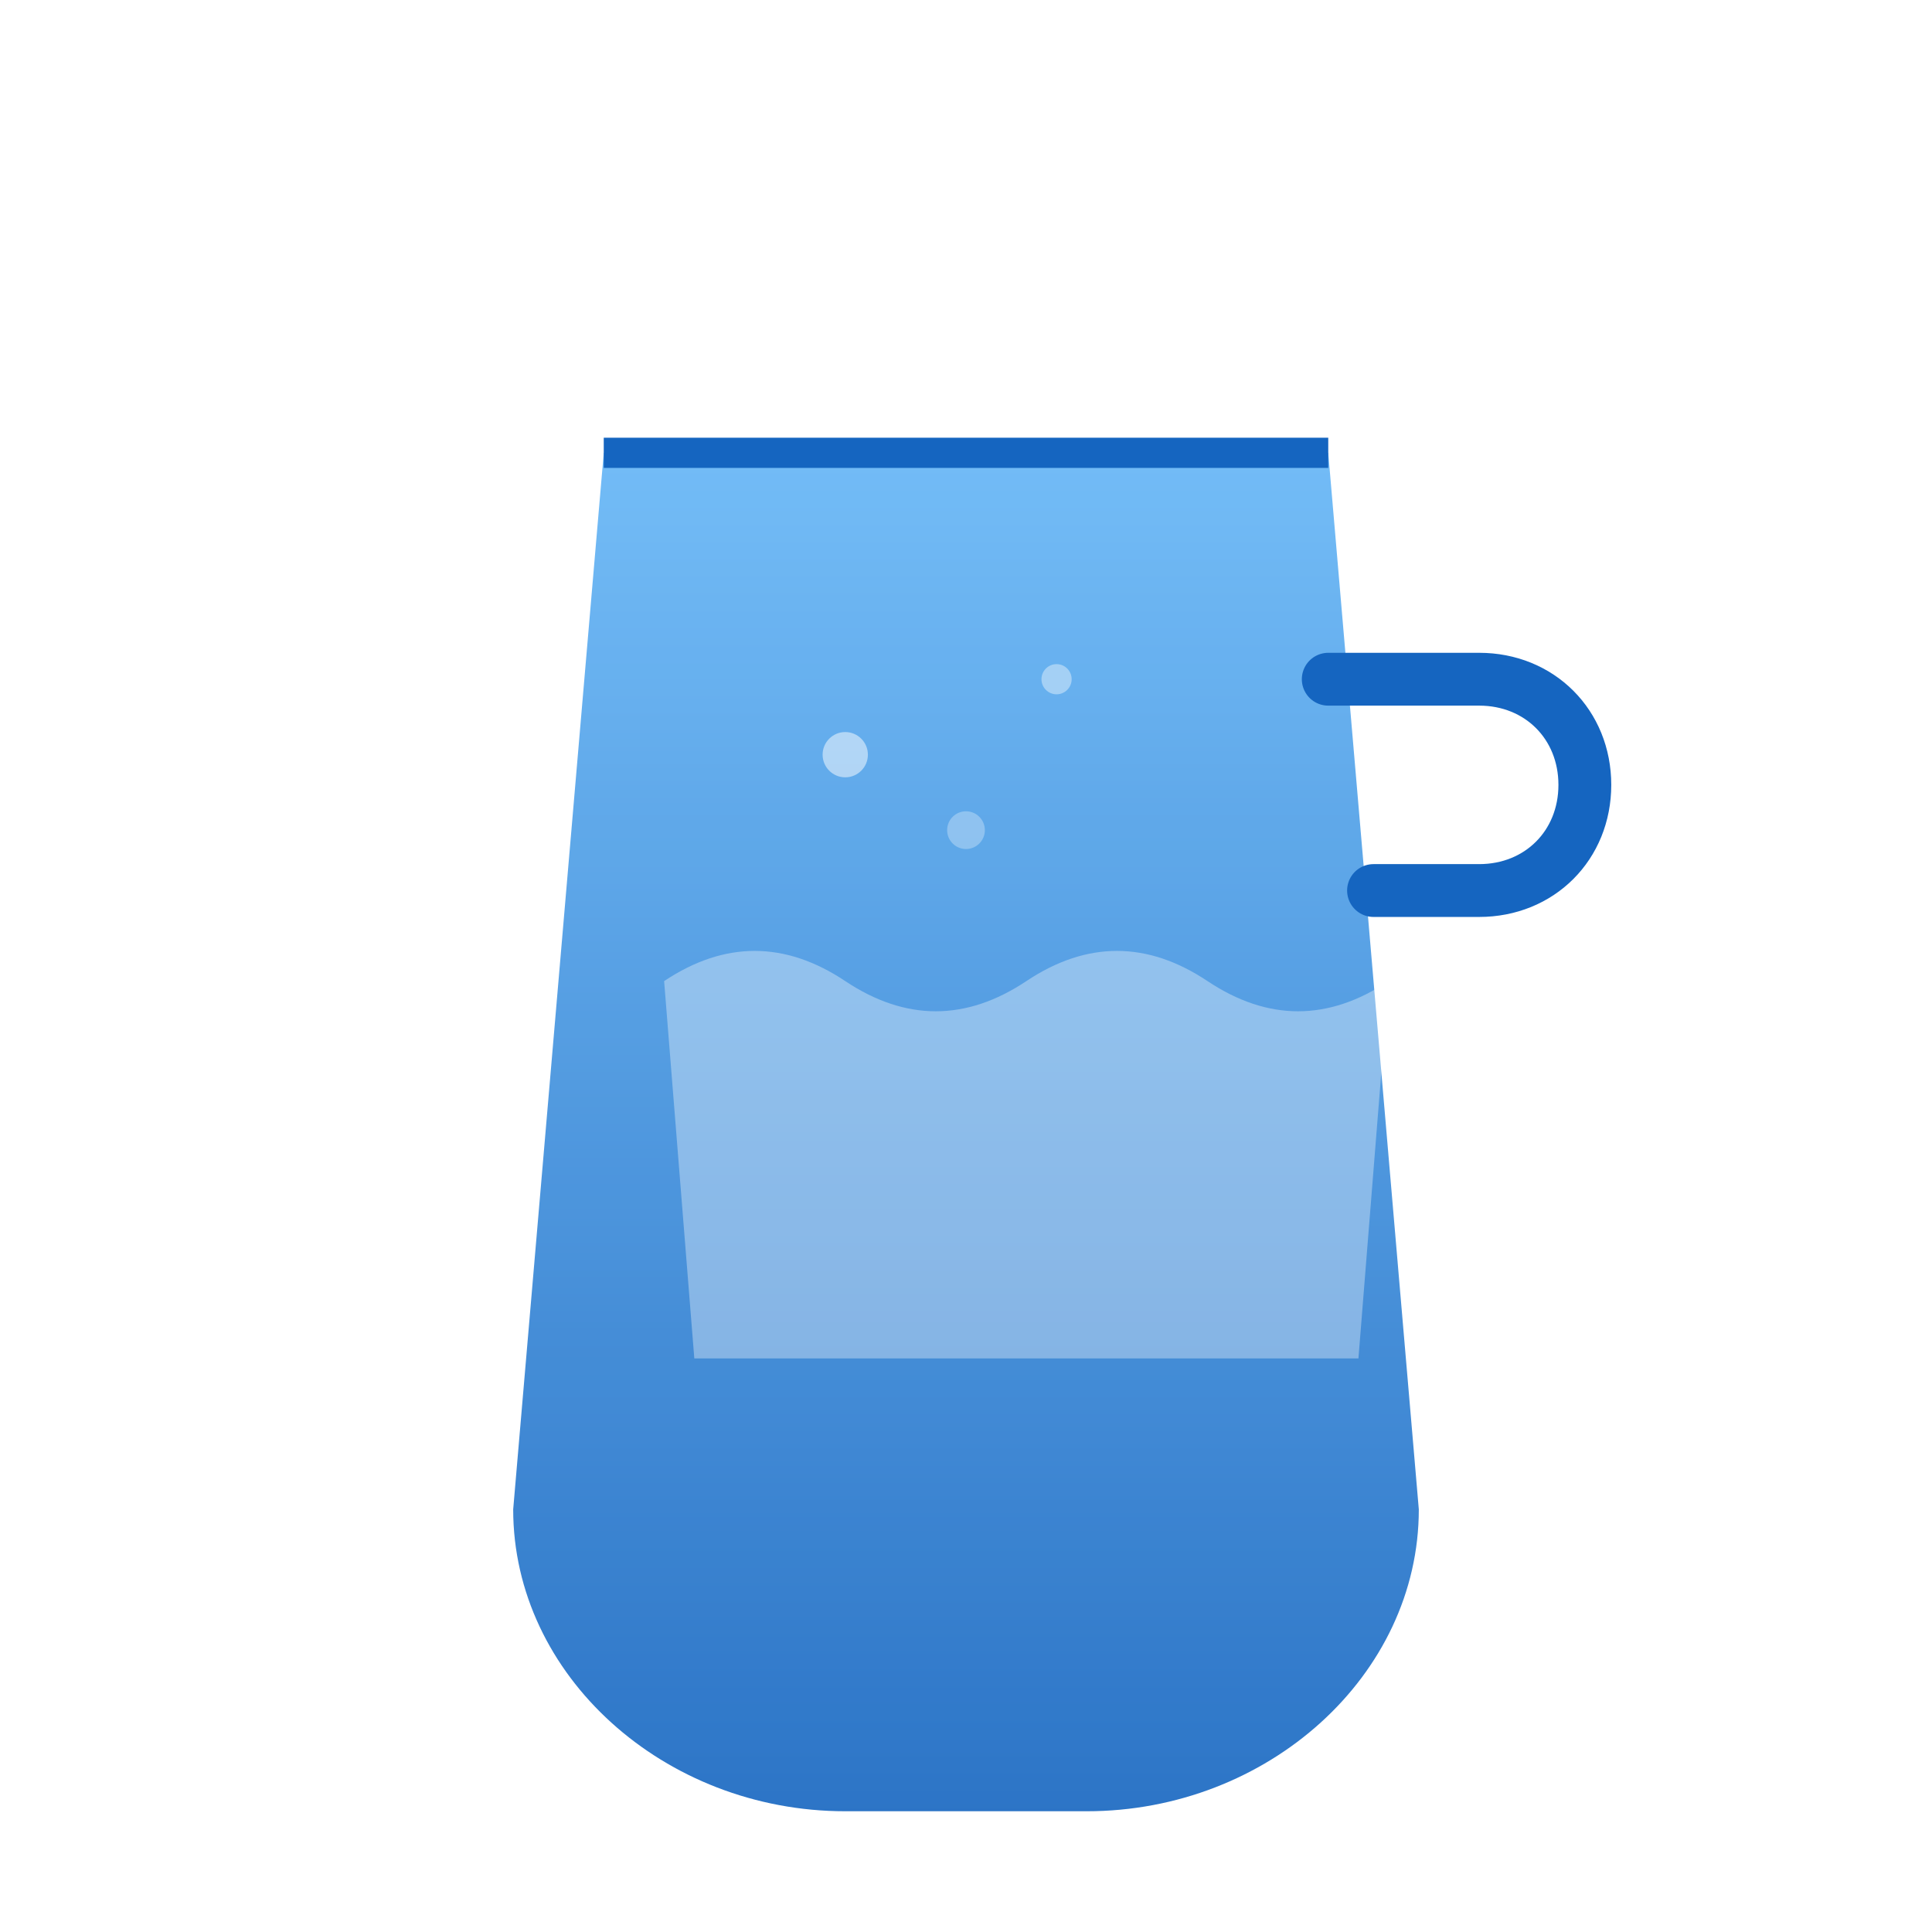
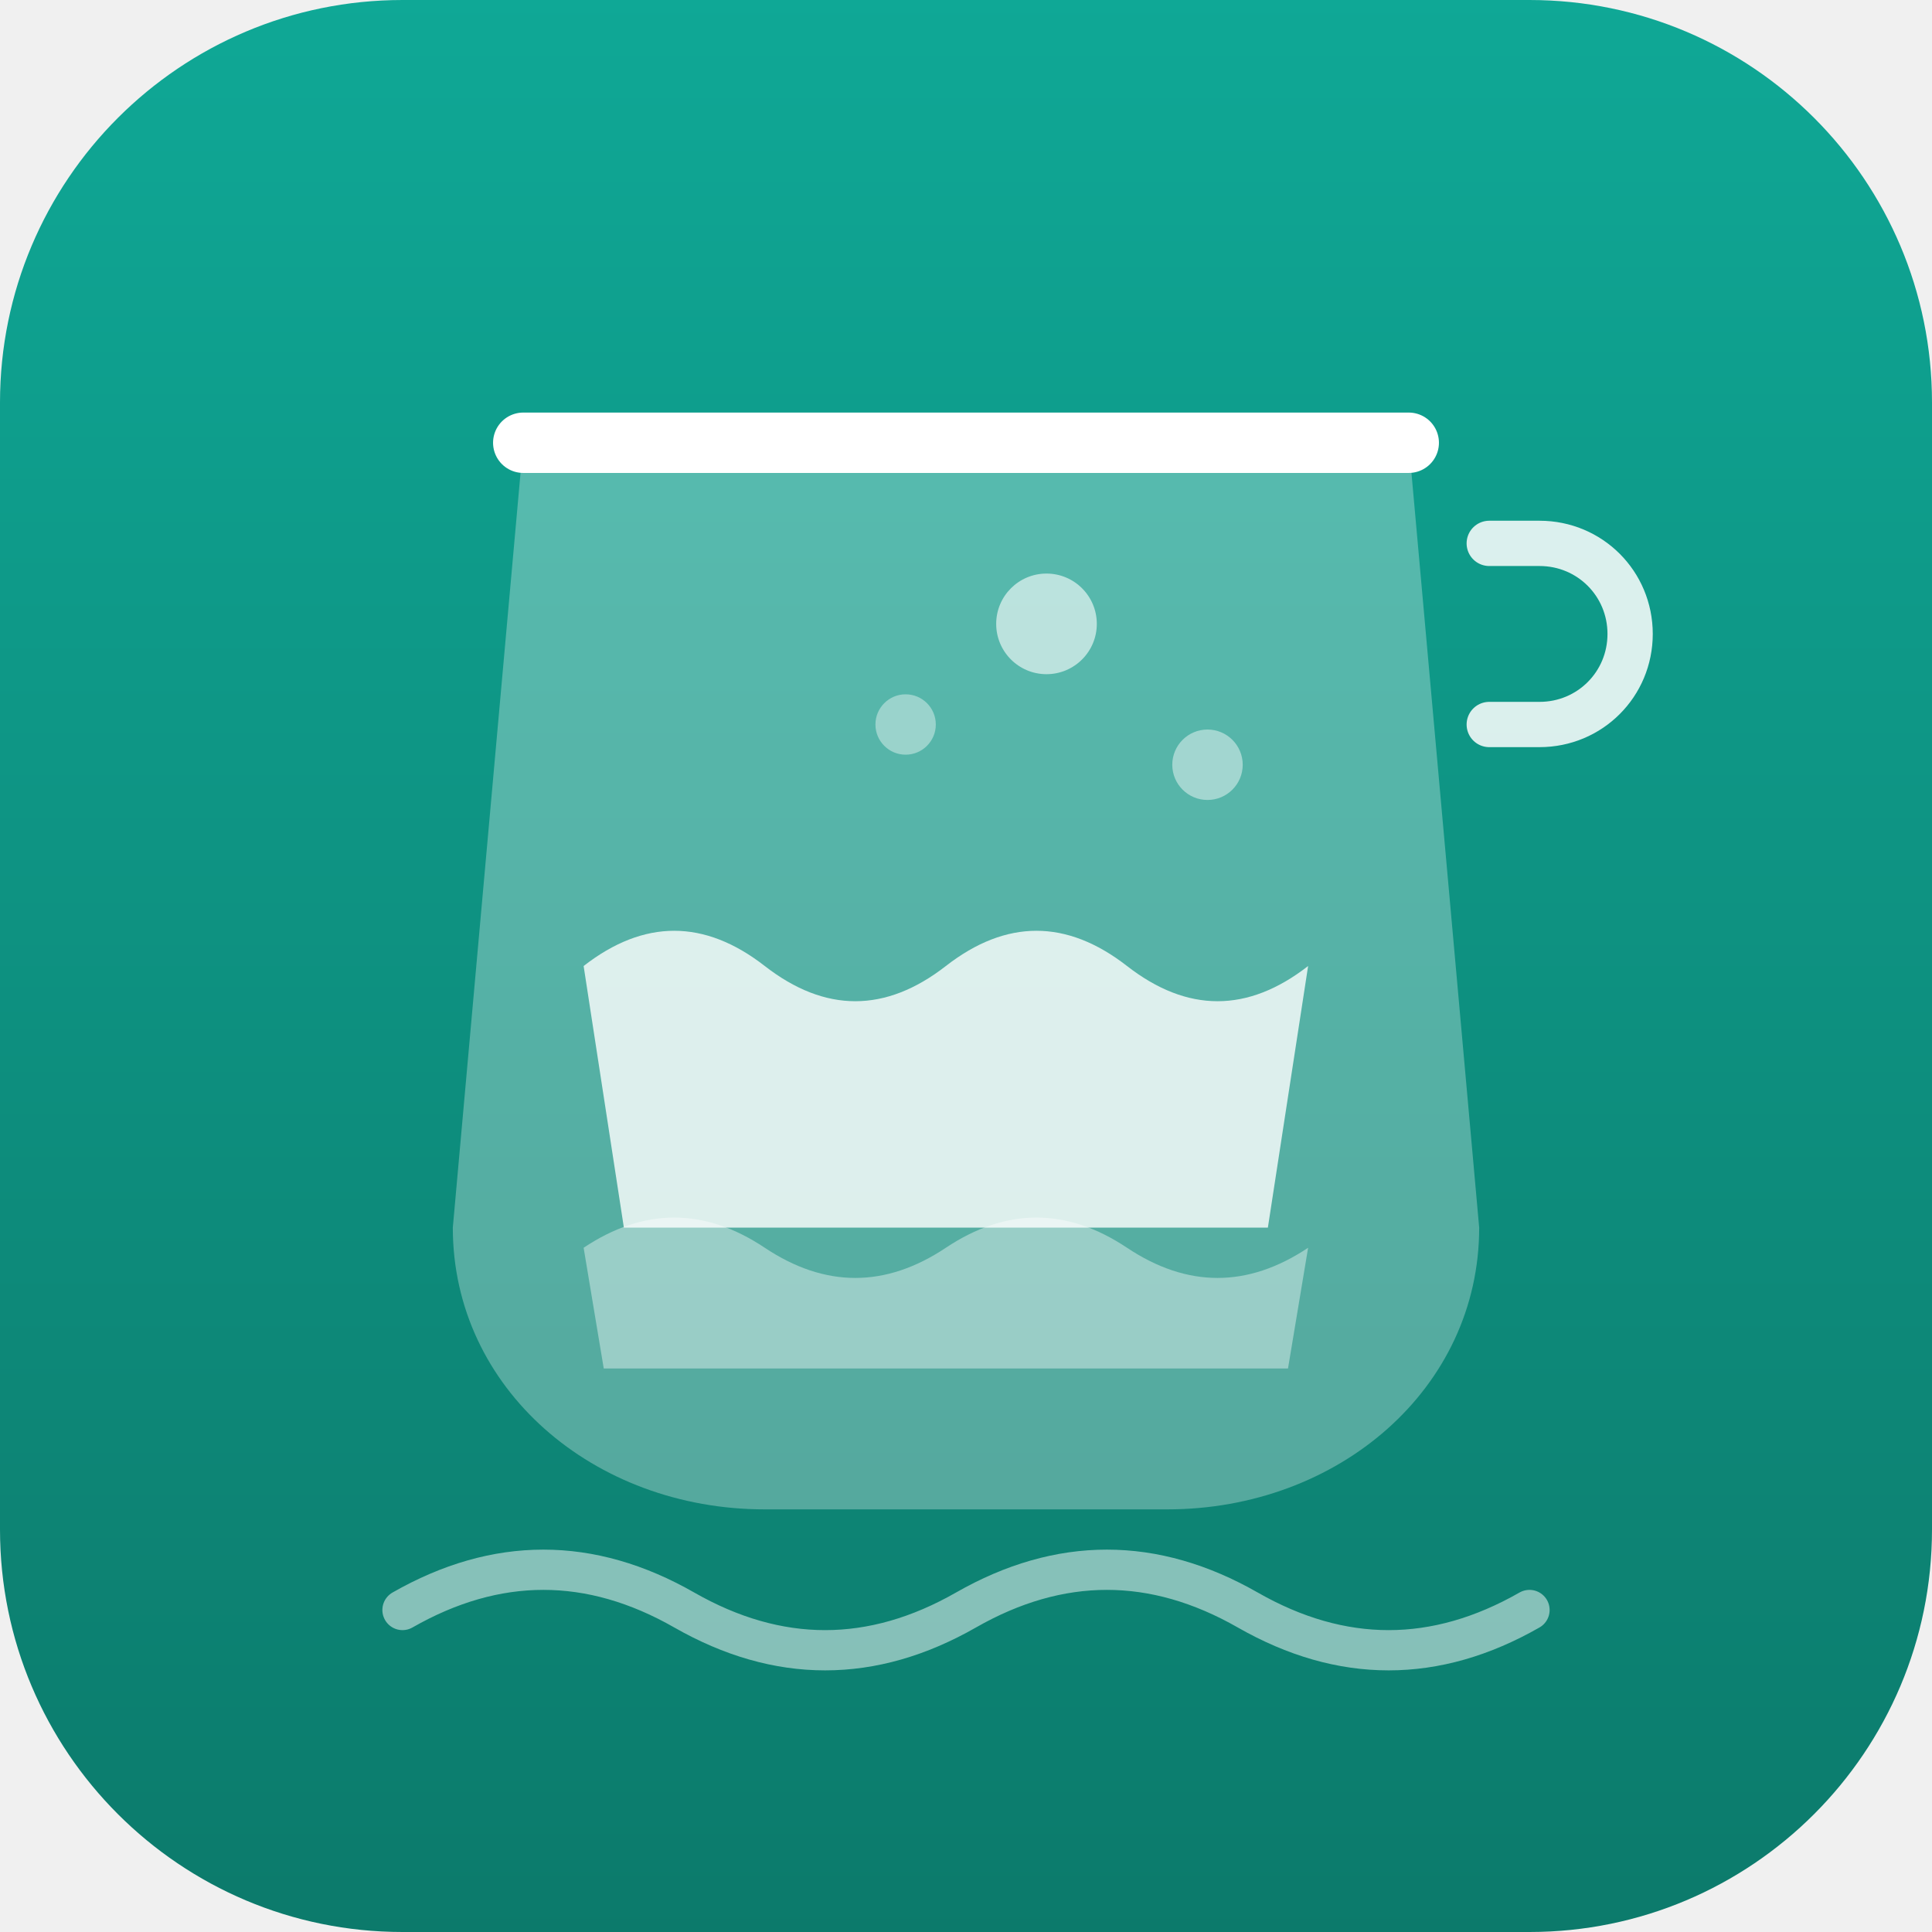
- <svg xmlns="http://www.w3.org/2000/svg" viewBox="0 0 512 512">
-   <rect width="512" height="512" fill="#fff" />
+ <svg xmlns="http://www.w3.org/2000/svg" viewBox="0 0 192 192">
  <defs>
    <linearGradient id="g" x1="0" y1="0" x2="0" y2="1">
-       <stop offset="0%" stop-color="#64B5F6" />
-       <stop offset="100%" stop-color="#1565C0" />
+       <stop offset="0%" stop-color="#0FA896" />
+       <stop offset="100%" stop-color="#0C7A6B" />
    </linearGradient>
  </defs>
-   <path fill="url(#g)" d="M160 120h192l24 280c0 44-40 80-88 80h-64c-48 0-88-36-88-80l24-280z" opacity="0.9" />
-   <path fill="none" stroke="#1565C0" stroke-width="8" d="M160 120h192" />
-   <path fill="rgba(255,255,255,0.35)" d="M176 260q24-16 48 0t48 0 48 0 48 0l-8 100H184z" />
-   <path fill="none" stroke="#1565C0" stroke-width="14" stroke-linecap="round" d="M352 180h40c16 0 28 12 28 28s-12 28-28 28h-28" />
-   <circle cx="224" cy="200" r="6" fill="rgba(255,255,255,0.5)" />
-   <circle cx="280" cy="180" r="4" fill="rgba(255,255,255,0.4)" />
-   <circle cx="256" cy="220" r="5" fill="rgba(255,255,255,0.3)" />
+   <rect width="192" height="192" rx="40" fill="url(#g)" />
+   <path fill="rgba(255,255,255,0.30)" d="M52 44h88l7 78c0 16-14 28-31 28H76c-17 0-31-12-31-28z" />
+   <path fill="none" stroke="#FFFFFF" stroke-width="6" stroke-linecap="round" d="M52 44h88" />
+   <path fill="rgba(255,255,255,0.80)" d="M58 96q9-7 18 0t18 0 18 0 18 0l-4 26H62z" />
+   <path fill="rgba(255,255,255,0.40)" d="M58 124q9-6 18 0t18 0 18 0 18 0l-2 12H60z" />
+   <circle cx="104" cy="62" r="5" fill="rgba(255,255,255,0.60)" />
+   <circle cx="120" cy="76" r="3.5" fill="rgba(255,255,255,0.45)" />
+   <circle cx="90" cy="72" r="3" fill="rgba(255,255,255,0.40)" />
+   <path fill="none" stroke="#FFFFFF" stroke-width="4.5" stroke-linecap="round" opacity="0.85" d="M148 54h5c5 0 9 4 9 9s-4 9-9 9h-5" />
+   <path fill="none" stroke="rgba(255,255,255,0.50)" stroke-width="4" stroke-linecap="round" d="M40 160q14-8 28 0t28 0 28 0 28 0" />
</svg>
